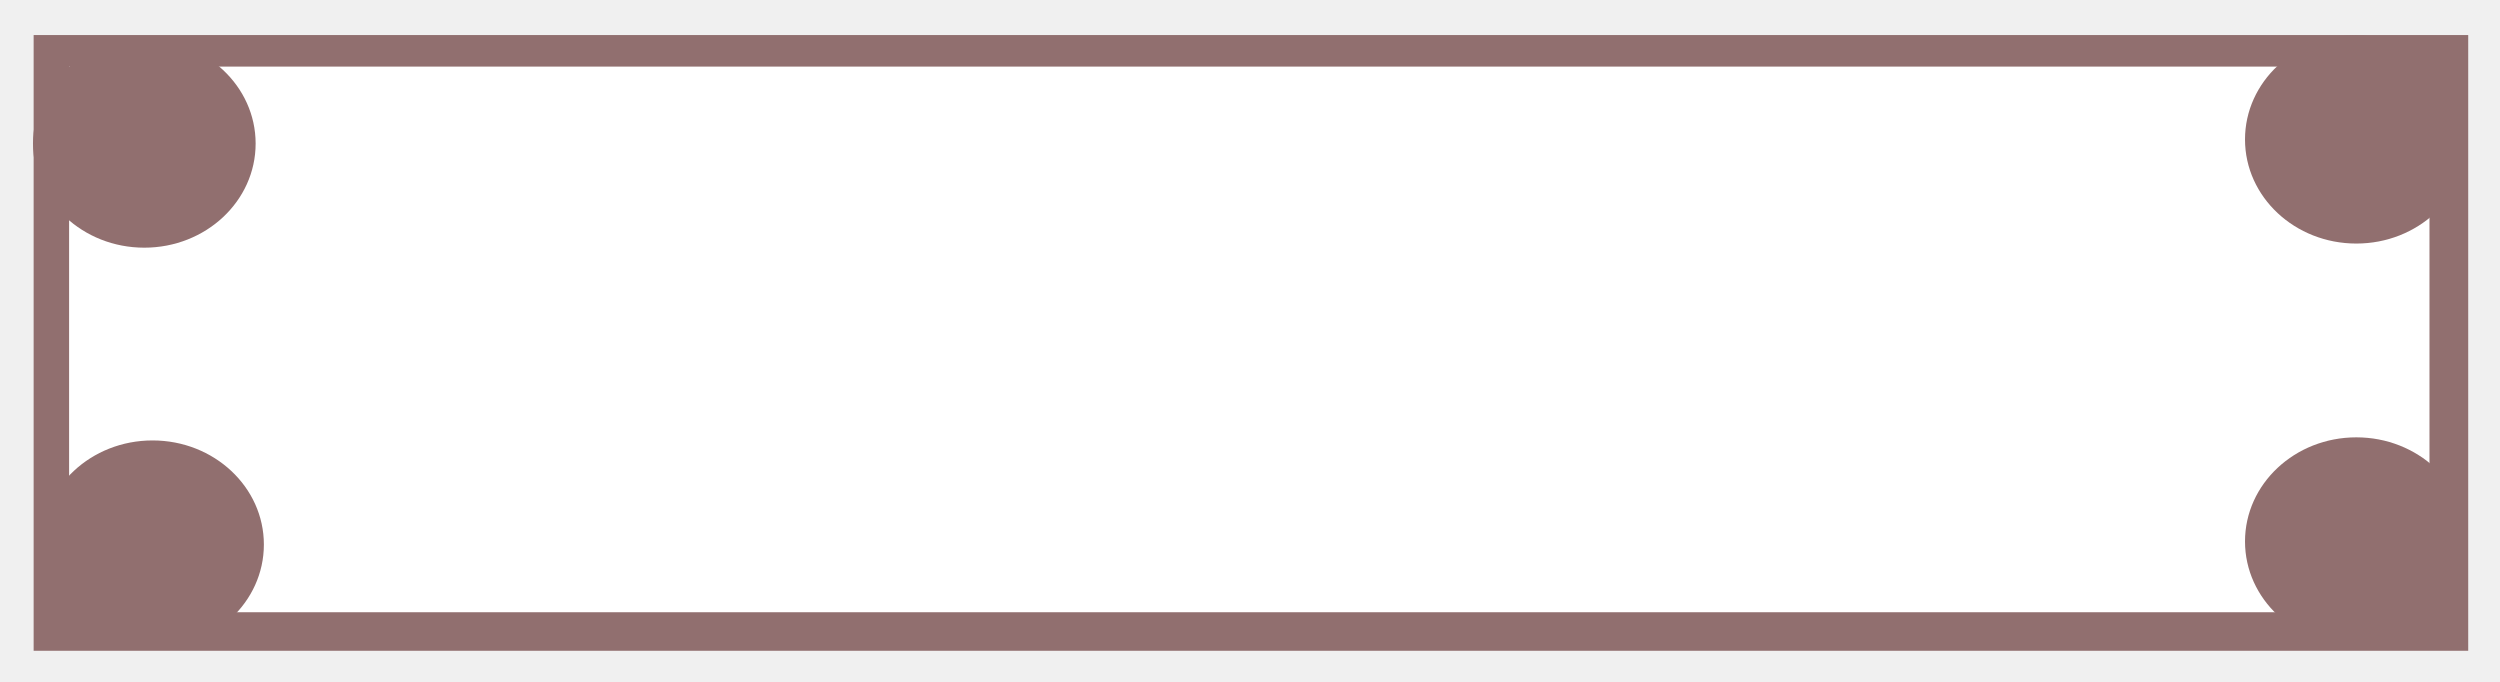
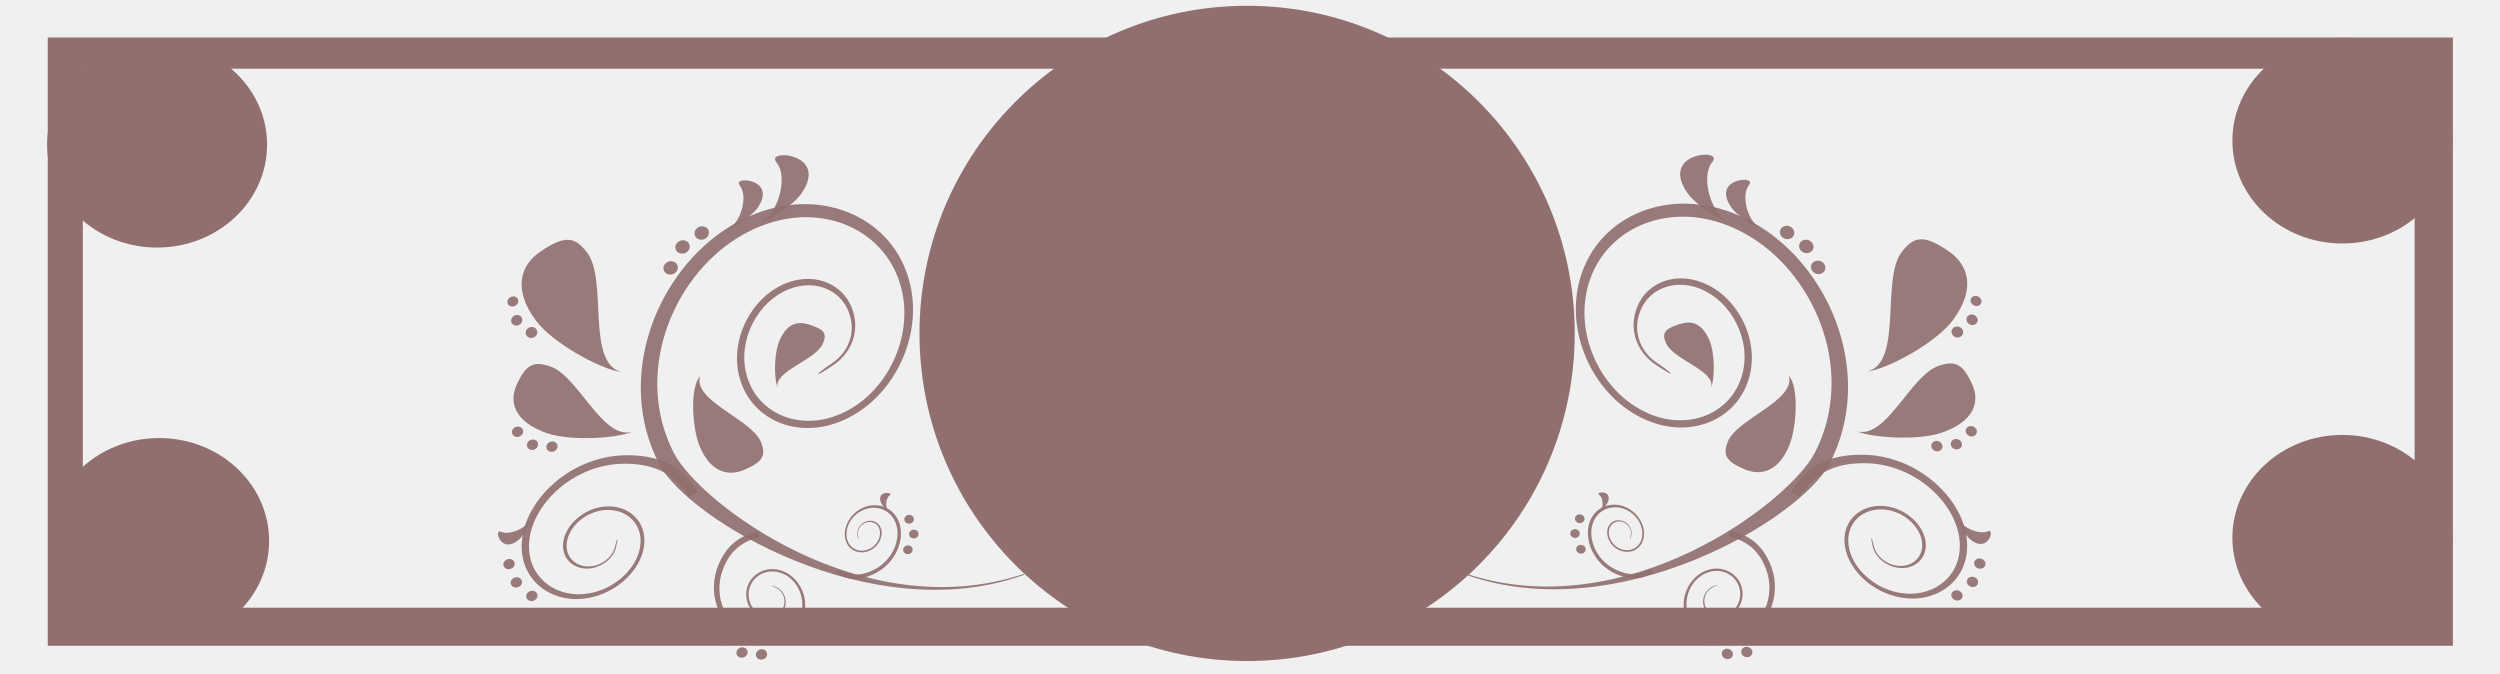
- <svg xmlns="http://www.w3.org/2000/svg" width="2450" height="668" id="svg4080" version="1.1">
+ <svg xmlns="http://www.w3.org/2000/svg" width="2480" height="668" id="svg4080" version="1.1">
  <defs id="defs4082" />
  <g id="layer1" transform="translate(0,-384.3622)">
-     <rect style="fill:#916f6f;fill-opacity:1;stroke:#000000;stroke-width:0;stroke-miterlimit:4;stroke-opacity:1;stroke-dasharray:none" id="rect4088" width="2385.893" height="603.408" x="32.959" y="418.712" />
-     <rect style="fill:#ffffff;fill-opacity:1;stroke:#000000;stroke-width:0;stroke-miterlimit:4;stroke-opacity:1;stroke-dasharray:none" id="rect4088-9" width="2313.162" height="534.718" x="67.724" y="449.633" />
-     <path style="fill:none;stroke:#000000;stroke-width:0;stroke-miterlimit:4;stroke-opacity:1;stroke-dasharray:none" id="path4113" d="m 163.645,559.914 a 64.65,77.782 0 1 1 -129.3,0 64.65,77.782 0 1 1 129.3,0 z" transform="translate(0,384.3622)" />
-     <path style="fill:#916f6f;fill-opacity:1;stroke:#000000;stroke-width:0;stroke-miterlimit:4;stroke-opacity:1;stroke-dasharray:none" id="path4117" d="m 307.086,551.832 a 135.36,136.371 0 1 1 -270.721,0 135.36,136.371 0 1 1 270.721,0 z" transform="matrix(0.8059702,0,0,0.7481481,11.0966,505.1595)" />
-     <path style="fill:#916f6f;fill-opacity:1;stroke:#000000;stroke-width:0;stroke-miterlimit:4;stroke-opacity:1;stroke-dasharray:none" id="path4117-0" d="m 307.086,551.832 a 135.36,136.371 0 1 1 -270.721,0 135.36,136.371 0 1 1 270.721,0 z" transform="matrix(0.8059702,0,0,0.7481481,3.015378,112.2101)" />
-     <path style="fill:#916f6f;fill-opacity:1;stroke:#000000;stroke-width:0;stroke-miterlimit:4;stroke-opacity:1;stroke-dasharray:none" id="path4117-1" d="m 307.086,551.832 a 135.36,136.371 0 1 1 -270.721,0 135.36,136.371 0 1 1 270.721,0 z" transform="matrix(0.8059702,0,0,0.7481481,2170.803,502.129)" />
-     <path style="fill:#916f6f;fill-opacity:1;stroke:#000000;stroke-width:0;stroke-miterlimit:4;stroke-opacity:1;stroke-dasharray:none" id="path4117-7" d="m 307.086,551.832 a 135.36,136.371 0 1 1 -270.721,0 135.36,136.371 0 1 1 270.721,0 z" transform="matrix(0.8059702,0,0,0.7481481,2170.803,108.1695)" />
+     <path style="fill:#916f6f;fill-opacity:1;stroke:#000000;stroke-width:0;stroke-miterlimit:4;stroke-opacity:1;stroke-dasharray:none" d="m 47.389,421.563 0,603.406 2385.875,0 0,-603.406 -2385.875,0 z m 34.75,30.938 2313.156,0 0,534.719 -2313.156,0 0,-534.719 z" id="rect4088" />
+     <path style="fill:none;stroke:#000000;stroke-width:0;stroke-miterlimit:4;stroke-opacity:1;stroke-dasharray:none" id="path4113" d="m 163.645,559.914 a 64.65,77.782 0 1 1 -129.3,0 64.65,77.782 0 1 1 129.3,0 z" transform="translate(14.42012,387.2193)" />
+     <path style="fill:#916f6f;fill-opacity:1;stroke:#000000;stroke-width:0;stroke-miterlimit:4;stroke-opacity:1;stroke-dasharray:none" id="path4117-0" d="m 307.086,551.832 a 135.36,136.371 0 1 1 -270.721,0 135.36,136.371 0 1 1 270.721,0 z" transform="matrix(0.8059702,0,0,0.7481481,17.4355,115.0673)" />
+     <path style="fill:#916f6f;fill-opacity:1;stroke:#000000;stroke-width:0;stroke-miterlimit:4;stroke-opacity:1;stroke-dasharray:none" id="path4117-1" d="m 307.086,551.832 a 135.36,136.371 0 1 1 -270.721,0 135.36,136.371 0 1 1 270.721,0 z" transform="matrix(0.8059702,0,0,0.7481481,2185.223,504.9862)" />
+     <path style="fill:#916f6f;fill-opacity:1;stroke:#000000;stroke-width:0;stroke-miterlimit:4;stroke-opacity:1;stroke-dasharray:none" id="path4117-7" d="m 307.086,551.832 a 135.36,136.371 0 1 1 -270.721,0 135.36,136.371 0 1 1 270.721,0 z" transform="matrix(0.8059702,0,0,0.7481481,2185.223,111.0267)" />
+     <path style="fill:#916f6f;fill-opacity:1;stroke:#000000;stroke-width:0;stroke-miterlimit:4;stroke-opacity:1;stroke-dasharray:none" id="path4117" d="m 307.086,551.832 a 135.36,136.371 0 1 1 -270.721,0 135.36,136.371 0 1 1 270.721,0 z" transform="matrix(0.8059702,0,0,0.7481481,19.45581,508.0775)" />
+     <path style="fill:#916f6f;fill-opacity:1;stroke:#000000;stroke-width:0;stroke-miterlimit:4;stroke-opacity:1;stroke-dasharray:none" id="path4117-0-7" d="m 307.086,551.832 a 135.36,136.371 0 1 1 -270.721,0 135.36,136.371 0 1 1 270.721,0 z" transform="matrix(2.400997,0,0,2.383212,824.8179,-600.0244)" />
+     <g id="g2929" transform="matrix(0.8878068,-0.273225,0.3430081,0.8420555,1238.1,572.6931)" style="fill:#916f6f;fill-opacity:0.912">
+       <path clip-rule="evenodd" d="m 333.939,314.365 c -14.306,-20.307 -12.968,-49.422 8.743,-70.298 21.711,-20.876 58.151,-20.413 80.524,9.802 22.731,30.705 21.658,83.69 -12.16,116.276 -33.831,32.599 -89.995,30.387 -122.767,-17.326 -31.977,-46.561 -28.188,-123.548 20.836,-170.679 48.972,-47.077 131.681,-47.104 183.779,20.611 54.071,70.272 53.475,194.297 -25.791,270.754 -50.667,48.892 -278.093,105.467 -407.165,-0.967 l -0.053,-1.497 C 197.29,579.371 410.86,501.734 456.745,457.478 c 71.795,-69.238 72.629,-181.607 23.79,-245.52 -47.223,-61.794 -122.515,-61.94 -167.142,-19.035 -44.667,42.944 -48.018,113.097 -18.849,155.432 29.831,43.289 80.842,45.223 111.547,15.644 30.692,-29.579 31.725,-77.676 11.114,-105.599 -20.307,-27.513 -53.449,-27.976 -73.199,-8.981 -19.75,19.008 -20.969,45.051 -7.935,63.516 13.154,18.651 12.332,21.962 -2.133,1.431 z" id="path5" style="fill:#916f6f;fill-opacity:0.912;fill-rule:evenodd" />
+       <path clip-rule="evenodd" d="m 475.926,574.535 c -2.027,12.372 6.12,27.499 20.585,32.136 14.452,4.623 30.864,-3.643 34.374,-22.241 3.563,-18.902 -8.557,-42.653 -31.089,-49.992 -22.611,-7.352 -47.753,6.067 -52.124,35.01 -4.252,28.215 14.544,62.244 47.236,72.629 32.546,10.345 69.927,-7.974 78.67,-49.952 9.06,-43.607 -18.293,-99.652 -71.093,-117.044 -33.924,-11.18 -60.549,-5.484 -85.677,16.068 l 6.848,7.974 c 22.823,-19.432 46.932,-24.559 77.65,-14.452 47.832,15.723 72.775,66.43 64.682,106.023 -7.829,38.269 -41.832,55.012 -71.504,45.567 -29.791,-9.471 -46.879,-40.507 -42.958,-66.178 4.014,-26.281 26.85,-38.428 47.369,-31.751 20.452,6.65 31.486,28.201 28.281,45.382 -3.166,16.916 -18.094,24.453 -31.235,20.24 -13.18,-4.212 -20.585,-17.988 -18.73,-29.248 1.868,-11.364 0.755,-12.689 -1.285,-0.172 z" id="path7" style="fill:#916f6f;fill-opacity:0.912;fill-rule:evenodd" />
+       <path clip-rule="evenodd" d="m 300.122,565.091 c -8.093,1.113 -15.988,9.127 -16.147,19.088 -0.172,9.948 8.08,18.651 20.32,17.273 12.438,-1.404 24.969,-13.591 25.287,-29.129 0.331,-15.578 -12.743,-28.758 -31.592,-25.923 -18.399,2.755 -36.056,21.101 -36.374,43.594 -0.318,22.399 18.108,42.295 45.912,39.686 28.877,-2.702 58.641,-30.652 59.542,-67.093 0.583,-23.419 -7.961,-39.01 -26.122,-50.614 l -3.669,5.828 c 16.399,10.571 24.122,24.691 23.605,45.885 -0.808,33.023 -27.698,58.429 -53.899,60.973 -25.3,2.464 -42.123,-15.631 -41.832,-36.056 0.305,-20.492 16.425,-37.182 33.155,-39.673 17.127,-2.543 28.983,9.431 28.691,23.578 -0.291,14.107 -11.643,25.181 -22.956,26.466 -11.127,1.285 -18.638,-6.623 -18.492,-15.684 0.159,-9.06 7.352,-16.359 14.703,-17.366 7.431,-1.021 8.052,-1.962 -0.132,-0.835 z" id="path9" style="fill:#916f6f;fill-opacity:0.912;fill-rule:evenodd" />
+       <path clip-rule="evenodd" d="m 240.645,485.309 c 3.378,-4.583 3.192,-12.399 -1.735,-17.26 -4.914,-4.848 -13.286,-4.888 -18.545,1.907 -5.338,6.915 -5.312,19.035 2.331,26.665 7.67,7.643 20.638,7.405 28.374,-3.418 7.55,-10.544 6.928,-28.201 -4.212,-39.156 -11.087,-10.902 -30.043,-11.206 -42.242,3.987 -12.663,15.776 -13.101,44.11 4.755,62.059 11.471,11.524 23.459,14.717 38.096,11.18 l -1.139,-4.649 c -13.273,3.166 -24.122,0.252 -34.507,-10.173 -16.187,-16.24 -15.869,-41.911 -4.411,-56.27 11.061,-13.882 28.321,-13.63 38.428,-3.682 10.147,9.974 10.69,26.069 3.802,35.659 -7.047,9.802 -18.823,10.001 -25.777,3.073 -6.941,-6.915 -6.981,-17.922 -2.133,-24.214 4.769,-6.199 12.385,-6.173 16.863,-1.749 4.477,4.424 4.649,11.538 1.576,15.71 -3.1,4.212 -2.927,4.981 0.477,0.331 z" id="path11" style="fill:#916f6f;fill-opacity:0.912;fill-rule:evenodd" />
+       <path clip-rule="evenodd" d="m 379.878,355.8 c 7.484,-7.961 18.015,-35.301 17.339,-50.76 -1.02,-23.313 -13.22,-25.817 -25.088,-25.473 -15.896,0.45 -19.684,4.49 -19.101,16.24 0.979,19.484 37.896,44.215 26.85,59.992 z" id="path13" style="fill:#916f6f;fill-opacity:0.912;fill-rule:evenodd" />
+       <path clip-rule="evenodd" d="m 461.713,368.715 c 5.616,15.339 -13.14,56.866 -28.029,73.543 -22.055,24.691 -41.381,21.658 -53.396,10.544 -15.922,-14.743 -16.333,-22.505 -5.63,-34.825 18.002,-20.73 84.42,-20.97 87.055,-49.263 z" id="path15" style="fill:#916f6f;fill-opacity:0.912;fill-rule:evenodd" />
+       <path clip-rule="evenodd" d="m 464.72,188.897 c -9.219,-5.709 -26.426,-29.248 -29.791,-44.15 -5.02,-22.214 4.451,-32.215 15.578,-34.864 14.809,-3.51 31.486,4.226 21.936,10.306 -18.982,12.081 -22.413,56.375 -7.723,68.709 z" id="path17" style="fill:#916f6f;fill-opacity:0.912;fill-rule:evenodd" />
+       <path clip-rule="evenodd" d="m 493.954,205.786 c -6.597,-4.12 -18.889,-21.088 -21.3,-31.844 -3.576,-16.015 3.192,-23.234 11.14,-25.141 10.584,-2.53 22.505,3.047 15.67,7.431 -13.563,8.715 -16.015,40.666 -5.51,49.554 z" id="path19" style="fill:#916f6f;fill-opacity:0.912;fill-rule:evenodd" />
+       <path clip-rule="evenodd" d="m 572.809,573.37 c -1.616,4.689 -0.768,18.147 2.517,24.559 4.928,9.643 11.445,10.478 16.266,8.093 6.398,-3.139 9.961,-10.888 4.716,-10.279 -10.491,1.231 -25.102,-13.751 -23.499,-22.373 z" id="path21" style="fill:#916f6f;fill-opacity:0.912;fill-rule:evenodd" />
+       <path clip-rule="evenodd" d="m 219.12,449.756 c 3.033,-0.45 10.08,-4.53 12.557,-7.842 3.576,-4.808 2.292,-8.146 -0.132,-9.907 -3.219,-2.331 -8.093,-2.265 -6.438,0.119 3.325,4.819 -0.782,16.093 -5.987,17.63 z" id="path23" style="fill:#916f6f;fill-opacity:0.912;fill-rule:evenodd" />
+       <path clip-rule="evenodd" d="m 541.601,389.749 c 21.79,3.881 79.849,-8.266 105.202,-26.108 37.765,-26.559 37.169,-54.442 24.069,-73.517 -17.498,-25.473 -28.162,-27.486 -47.091,-14.399 -31.751,21.95 -43.103,115.337 -82.18,114.024 z" id="path25" style="fill:#916f6f;fill-opacity:0.912;fill-rule:evenodd" />
+       <path clip-rule="evenodd" d="m 506.671,448.815 c 13.127,12.359 58.416,29.884 83.942,28.89 38.11,-1.484 50.23,-21.075 49.687,-40.136 -0.715,-25.353 -7.193,-31.46 -26.122,-30.824 -31.672,1.086 -81.398,60.363 -107.507,42.07 z" id="path27" style="fill:#916f6f;fill-opacity:0.912;fill-rule:evenodd" />
+       <path clip-rule="evenodd" d="m 510.419,218.275 c 0,-4.159 3.365,-7.524 7.511,-7.524 4.146,0 7.511,3.365 7.511,7.524 0,4.159 -3.365,7.524 -7.511,7.524 -4.146,0 -7.511,-3.363 -7.511,-7.524 z" id="path29" style="fill:#916f6f;fill-opacity:0.912;fill-rule:evenodd" />
+       <path clip-rule="evenodd" d="m 523.851,239.072 c 0,-4.159 3.365,-7.524 7.511,-7.524 4.146,0 7.511,3.365 7.511,7.524 0,4.159 -3.365,7.524 -7.511,7.524 -4.146,0 -7.511,-3.363 -7.511,-7.524 z" id="path31" style="fill:#916f6f;fill-opacity:0.912;fill-rule:evenodd" />
+       <path clip-rule="evenodd" d="m 527.189,264.824 c 0,-4.159 3.365,-7.524 7.511,-7.524 4.146,0 7.511,3.365 7.511,7.524 0,4.159 -3.365,7.524 -7.511,7.524 -4.146,0 -7.511,-3.366 -7.511,-7.524 z" id="path33" style="fill:#916f6f;fill-opacity:0.912;fill-rule:evenodd" />
+       <path clip-rule="evenodd" d="m 332.561,631.707 c 2.212,2.345 2.106,6.04 -0.225,8.239 -2.331,2.199 -6.014,2.093 -8.226,-0.265 -2.212,-2.345 -2.119,-6.027 0.212,-8.226 2.345,-2.212 6.027,-2.093 8.239,0.252 z" id="path35" style="fill:#916f6f;fill-opacity:0.912;fill-rule:evenodd" />
+       <path clip-rule="evenodd" d="m 312.506,640.488 c 2.212,2.345 2.106,6.04 -0.225,8.239 -2.331,2.199 -6.014,2.08 -8.226,-0.265 -2.212,-2.345 -2.119,-6.027 0.225,-8.239 2.331,-2.198 6.014,-2.08 8.226,0.265 z" id="path37" style="fill:#916f6f;fill-opacity:0.912;fill-rule:evenodd" />
+       <path clip-rule="evenodd" d="m 292.385,636.209 c 2.212,2.345 2.119,6.027 -0.212,8.226 -2.346,2.212 -6.027,2.093 -8.239,-0.252 -2.212,-2.345 -2.106,-6.04 0.225,-8.239 2.333,-2.198 6.014,-2.092 8.226,0.265 z" id="path39" style="fill:#916f6f;fill-opacity:0.912;fill-rule:evenodd" />
+       <path clip-rule="evenodd" d="m 624.642,481.693 c 2.212,2.345 2.106,6.04 -0.225,8.239 -2.331,2.199 -6.014,2.093 -8.226,-0.265 -2.212,-2.345 -2.119,-6.027 0.212,-8.226 2.345,-2.212 6.027,-2.093 8.239,0.252 z" id="path41" style="fill:#916f6f;fill-opacity:0.912;fill-rule:evenodd" />
+       <path clip-rule="evenodd" d="m 604.587,490.474 c 2.212,2.345 2.106,6.04 -0.225,8.239 -2.331,2.199 -6.014,2.08 -8.226,-0.265 -2.212,-2.345 -2.119,-6.027 0.225,-8.239 2.331,-2.198 6.014,-2.08 8.226,0.265 z" id="path43" style="fill:#916f6f;fill-opacity:0.912;fill-rule:evenodd" />
+       <path clip-rule="evenodd" d="m 584.466,486.195 c 2.212,2.345 2.119,6.027 -0.212,8.226 -2.346,2.212 -6.027,2.093 -8.239,-0.252 -2.212,-2.345 -2.106,-6.04 0.225,-8.239 2.333,-2.198 6.014,-2.092 8.226,0.265 z" id="path45" style="fill:#916f6f;fill-opacity:0.912;fill-rule:evenodd" />
+       <path clip-rule="evenodd" d="m 186.693,488.064 c -2.636,0.901 -5.471,-0.424 -6.332,-2.967 -0.861,-2.543 0.57,-5.325 3.206,-6.226 2.623,-0.901 5.457,0.437 6.318,2.98 0.874,2.529 -0.556,5.31 -3.192,6.213 z" id="path47" style="fill:#916f6f;fill-opacity:0.912;fill-rule:evenodd" />
+       <path clip-rule="evenodd" d="m 187.171,469.705 c -2.636,0.887 -5.471,-0.437 -6.332,-2.98 -0.861,-2.53 0.57,-5.325 3.206,-6.213 2.623,-0.901 5.457,0.424 6.318,2.967 0.873,2.53 -0.558,5.325 -3.192,6.226 z" id="path49" style="fill:#916f6f;fill-opacity:0.912;fill-rule:evenodd" />
+       <path clip-rule="evenodd" d="m 197.833,455.729 c -2.636,0.901 -5.471,-0.437 -6.332,-2.967 -0.861,-2.543 0.57,-5.325 3.206,-6.226 2.623,-0.901 5.457,0.424 6.318,2.967 0.874,2.545 -0.556,5.325 -3.192,6.226 z" id="path51" style="fill:#916f6f;fill-opacity:0.912;fill-rule:evenodd" />
+       <path clip-rule="evenodd" d="m 679.031,345.243 c 3.007,0.795 4.901,3.894 4.265,6.954 -0.649,3.073 -3.629,4.967 -6.663,4.199 -3.06,-0.755 -4.994,-3.908 -4.318,-7.007 0.69,-3.086 3.696,-4.941 6.716,-4.146 z" id="path53" style="fill:#916f6f;fill-opacity:0.912;fill-rule:evenodd" />
+       <path clip-rule="evenodd" d="m 667.64,363.469 c 3.113,0.742 5.073,3.908 4.385,7.074 -0.689,3.192 -3.788,5.206 -6.941,4.504 -3.166,-0.715 -5.166,-3.934 -4.438,-7.153 0.729,-3.207 3.868,-5.179 6.994,-4.424 z" id="path55" style="fill:#916f6f;fill-opacity:0.912;fill-rule:evenodd" />
+       <path clip-rule="evenodd" d="m 648.181,371.31 c 3.259,0.729 5.285,3.974 4.53,7.246 -0.755,3.298 -4.027,5.418 -7.338,4.716 -3.325,-0.715 -5.391,-4 -4.596,-7.325 0.795,-3.312 4.12,-5.39 7.405,-4.636 z" id="path57" style="fill:#916f6f;fill-opacity:0.912;fill-rule:evenodd" />
+       <path clip-rule="evenodd" d="m 577.26,621.506 c 3.06,1.099 4.702,4.438 3.669,7.444 -1.046,3.007 -4.371,4.557 -7.431,3.444 -3.06,-1.099 -4.702,-4.424 -3.669,-7.444 1.033,-3.007 4.358,-4.543 7.431,-3.444 z" id="path59" style="fill:#916f6f;fill-opacity:0.912;fill-rule:evenodd" />
+       <path clip-rule="evenodd" d="m 562.583,638.316 c 3.06,1.099 4.702,4.438 3.669,7.444 -1.046,3.007 -4.358,4.543 -7.431,3.444 -3.06,-1.099 -4.702,-4.438 -3.669,-7.444 1.033,-3.007 4.358,-4.557 7.431,-3.444 z" id="path61" style="fill:#916f6f;fill-opacity:0.912;fill-rule:evenodd" />
+       <path clip-rule="evenodd" d="m 541.72,647.457 c 3.06,1.113 4.702,4.438 3.669,7.458 -1.033,3.007 -4.358,4.543 -7.431,3.444 -3.06,-1.099 -4.702,-4.438 -3.669,-7.444 1.046,-3.007 4.371,-4.557 7.431,-3.457 z" id="path63" style="fill:#916f6f;fill-opacity:0.912;fill-rule:evenodd" />
+     </g>
+     <g id="g2929-4" transform="matrix(-0.8878068,-0.273225,-0.3430081,0.8420555,1230.829,573.2094)" style="fill:#916f6f;fill-opacity:0.912">
+       <path clip-rule="evenodd" d="m 333.939,314.365 c -14.306,-20.307 -12.968,-49.422 8.743,-70.298 21.711,-20.876 58.151,-20.413 80.524,9.802 22.731,30.705 21.658,83.69 -12.16,116.276 -33.831,32.599 -89.995,30.387 -122.767,-17.326 -31.977,-46.561 -28.188,-123.548 20.836,-170.679 48.972,-47.077 131.681,-47.104 183.779,20.611 54.071,70.272 53.475,194.297 -25.791,270.754 -50.667,48.892 -278.093,105.467 -407.165,-0.967 l -0.053,-1.497 C 197.29,579.371 410.86,501.734 456.745,457.478 c 71.795,-69.238 72.629,-181.607 23.79,-245.52 -47.223,-61.794 -122.515,-61.94 -167.142,-19.035 -44.667,42.944 -48.018,113.097 -18.849,155.432 29.831,43.289 80.842,45.223 111.547,15.644 30.692,-29.579 31.725,-77.676 11.114,-105.599 -20.307,-27.513 -53.449,-27.976 -73.199,-8.981 -19.75,19.008 -20.969,45.051 -7.935,63.516 13.154,18.651 12.332,21.962 -2.133,1.431 z" id="path5-7" style="fill:#916f6f;fill-opacity:0.912;fill-rule:evenodd" />
+       <path clip-rule="evenodd" d="m 475.926,574.535 c -2.027,12.372 6.12,27.499 20.585,32.136 14.452,4.623 30.864,-3.643 34.374,-22.241 3.563,-18.902 -8.557,-42.653 -31.089,-49.992 -22.611,-7.352 -47.753,6.067 -52.124,35.01 -4.252,28.215 14.544,62.244 47.236,72.629 32.546,10.345 69.927,-7.974 78.67,-49.952 9.06,-43.607 -18.293,-99.652 -71.093,-117.044 -33.924,-11.18 -60.549,-5.484 -85.677,16.068 l 6.848,7.974 c 22.823,-19.432 46.932,-24.559 77.65,-14.452 47.832,15.723 72.775,66.43 64.682,106.023 -7.829,38.269 -41.832,55.012 -71.504,45.567 -29.791,-9.471 -46.879,-40.507 -42.958,-66.178 4.014,-26.281 26.85,-38.428 47.369,-31.751 20.452,6.65 31.486,28.201 28.281,45.382 -3.166,16.916 -18.094,24.453 -31.235,20.24 -13.18,-4.212 -20.585,-17.988 -18.73,-29.248 1.868,-11.364 0.755,-12.689 -1.285,-0.172 z" id="path7-2" style="fill:#916f6f;fill-opacity:0.912;fill-rule:evenodd" />
+       <path clip-rule="evenodd" d="m 300.122,565.091 c -8.093,1.113 -15.988,9.127 -16.147,19.088 -0.172,9.948 8.08,18.651 20.32,17.273 12.438,-1.404 24.969,-13.591 25.287,-29.129 0.331,-15.578 -12.743,-28.758 -31.592,-25.923 -18.399,2.755 -36.056,21.101 -36.374,43.594 -0.318,22.399 18.108,42.295 45.912,39.686 28.877,-2.702 58.641,-30.652 59.542,-67.093 0.583,-23.419 -7.961,-39.01 -26.122,-50.614 l -3.669,5.828 c 16.399,10.571 24.122,24.691 23.605,45.885 -0.808,33.023 -27.698,58.429 -53.899,60.973 -25.3,2.464 -42.123,-15.631 -41.832,-36.056 0.305,-20.492 16.425,-37.182 33.155,-39.673 17.127,-2.543 28.983,9.431 28.691,23.578 -0.291,14.107 -11.643,25.181 -22.956,26.466 -11.127,1.285 -18.638,-6.623 -18.492,-15.684 0.159,-9.06 7.352,-16.359 14.703,-17.366 7.431,-1.021 8.052,-1.962 -0.132,-0.835 z" id="path9-2" style="fill:#916f6f;fill-opacity:0.912;fill-rule:evenodd" />
+       <path clip-rule="evenodd" d="m 240.645,485.309 c 3.378,-4.583 3.192,-12.399 -1.735,-17.26 -4.914,-4.848 -13.286,-4.888 -18.545,1.907 -5.338,6.915 -5.312,19.035 2.331,26.665 7.67,7.643 20.638,7.405 28.374,-3.418 7.55,-10.544 6.928,-28.201 -4.212,-39.156 -11.087,-10.902 -30.043,-11.206 -42.242,3.987 -12.663,15.776 -13.101,44.11 4.755,62.059 11.471,11.524 23.459,14.717 38.096,11.18 l -1.139,-4.649 c -13.273,3.166 -24.122,0.252 -34.507,-10.173 -16.187,-16.24 -15.869,-41.911 -4.411,-56.27 11.061,-13.882 28.321,-13.63 38.428,-3.682 10.147,9.974 10.69,26.069 3.802,35.659 -7.047,9.802 -18.823,10.001 -25.777,3.073 -6.941,-6.915 -6.981,-17.922 -2.133,-24.214 4.769,-6.199 12.385,-6.173 16.863,-1.749 4.477,4.424 4.649,11.538 1.576,15.71 -3.1,4.212 -2.927,4.981 0.477,0.331 z" id="path11-3" style="fill:#916f6f;fill-opacity:0.912;fill-rule:evenodd" />
+       <path clip-rule="evenodd" d="m 379.878,355.8 c 7.484,-7.961 18.015,-35.301 17.339,-50.76 -1.02,-23.313 -13.22,-25.817 -25.088,-25.473 -15.896,0.45 -19.684,4.49 -19.101,16.24 0.979,19.484 37.896,44.215 26.85,59.992 z" id="path13-0" style="fill:#916f6f;fill-opacity:0.912;fill-rule:evenodd" />
+       <path clip-rule="evenodd" d="m 461.713,368.715 c 5.616,15.339 -13.14,56.866 -28.029,73.543 -22.055,24.691 -41.381,21.658 -53.396,10.544 -15.922,-14.743 -16.333,-22.505 -5.63,-34.825 18.002,-20.73 84.42,-20.97 87.055,-49.263 z" id="path15-0" style="fill:#916f6f;fill-opacity:0.912;fill-rule:evenodd" />
+       <path clip-rule="evenodd" d="m 464.72,188.897 c -9.219,-5.709 -26.426,-29.248 -29.791,-44.15 -5.02,-22.214 4.451,-32.215 15.578,-34.864 14.809,-3.51 31.486,4.226 21.936,10.306 -18.982,12.081 -22.413,56.375 -7.723,68.709 z" id="path17-4" style="fill:#916f6f;fill-opacity:0.912;fill-rule:evenodd" />
+       <path clip-rule="evenodd" d="m 493.954,205.786 c -6.597,-4.12 -18.889,-21.088 -21.3,-31.844 -3.576,-16.015 3.192,-23.234 11.14,-25.141 10.584,-2.53 22.505,3.047 15.67,7.431 -13.563,8.715 -16.015,40.666 -5.51,49.554 z" id="path19-6" style="fill:#916f6f;fill-opacity:0.912;fill-rule:evenodd" />
+       <path clip-rule="evenodd" d="m 572.809,573.37 c -1.616,4.689 -0.768,18.147 2.517,24.559 4.928,9.643 11.445,10.478 16.266,8.093 6.398,-3.139 9.961,-10.888 4.716,-10.279 -10.491,1.231 -25.102,-13.751 -23.499,-22.373 z" id="path21-0" style="fill:#916f6f;fill-opacity:0.912;fill-rule:evenodd" />
+       <path clip-rule="evenodd" d="m 219.12,449.756 c 3.033,-0.45 10.08,-4.53 12.557,-7.842 3.576,-4.808 2.292,-8.146 -0.132,-9.907 -3.219,-2.331 -8.093,-2.265 -6.438,0.119 3.325,4.819 -0.782,16.093 -5.987,17.63 z" id="path23-6" style="fill:#916f6f;fill-opacity:0.912;fill-rule:evenodd" />
+       <path clip-rule="evenodd" d="m 541.601,389.749 c 21.79,3.881 79.849,-8.266 105.202,-26.108 37.765,-26.559 37.169,-54.442 24.069,-73.517 -17.498,-25.473 -28.162,-27.486 -47.091,-14.399 -31.751,21.95 -43.103,115.337 -82.18,114.024 z" id="path25-3" style="fill:#916f6f;fill-opacity:0.912;fill-rule:evenodd" />
+       <path clip-rule="evenodd" d="m 506.671,448.815 c 13.127,12.359 58.416,29.884 83.942,28.89 38.11,-1.484 50.23,-21.075 49.687,-40.136 -0.715,-25.353 -7.193,-31.46 -26.122,-30.824 -31.672,1.086 -81.398,60.363 -107.507,42.07 z" id="path27-4" style="fill:#916f6f;fill-opacity:0.912;fill-rule:evenodd" />
+       <path clip-rule="evenodd" d="m 510.419,218.275 c 0,-4.159 3.365,-7.524 7.511,-7.524 4.146,0 7.511,3.365 7.511,7.524 0,4.159 -3.365,7.524 -7.511,7.524 -4.146,0 -7.511,-3.363 -7.511,-7.524 z" id="path29-3" style="fill:#916f6f;fill-opacity:0.912;fill-rule:evenodd" />
+       <path clip-rule="evenodd" d="m 523.851,239.072 c 0,-4.159 3.365,-7.524 7.511,-7.524 4.146,0 7.511,3.365 7.511,7.524 0,4.159 -3.365,7.524 -7.511,7.524 -4.146,0 -7.511,-3.363 -7.511,-7.524 z" id="path31-7" style="fill:#916f6f;fill-opacity:0.912;fill-rule:evenodd" />
+       <path clip-rule="evenodd" d="m 527.189,264.824 c 0,-4.159 3.365,-7.524 7.511,-7.524 4.146,0 7.511,3.365 7.511,7.524 0,4.159 -3.365,7.524 -7.511,7.524 -4.146,0 -7.511,-3.366 -7.511,-7.524 z" id="path33-6" style="fill:#916f6f;fill-opacity:0.912;fill-rule:evenodd" />
+       <path clip-rule="evenodd" d="m 332.561,631.707 c 2.212,2.345 2.106,6.04 -0.225,8.239 -2.331,2.199 -6.014,2.093 -8.226,-0.265 -2.212,-2.345 -2.119,-6.027 0.212,-8.226 2.345,-2.212 6.027,-2.093 8.239,0.252 z" id="path35-3" style="fill:#916f6f;fill-opacity:0.912;fill-rule:evenodd" />
+       <path clip-rule="evenodd" d="m 312.506,640.488 c 2.212,2.345 2.106,6.04 -0.225,8.239 -2.331,2.199 -6.014,2.08 -8.226,-0.265 -2.212,-2.345 -2.119,-6.027 0.225,-8.239 2.331,-2.198 6.014,-2.08 8.226,0.265 z" id="path37-1" style="fill:#916f6f;fill-opacity:0.912;fill-rule:evenodd" />
+       <path clip-rule="evenodd" d="m 292.385,636.209 c 2.212,2.345 2.119,6.027 -0.212,8.226 -2.346,2.212 -6.027,2.093 -8.239,-0.252 -2.212,-2.345 -2.106,-6.04 0.225,-8.239 2.333,-2.198 6.014,-2.092 8.226,0.265 z" id="path39-3" style="fill:#916f6f;fill-opacity:0.912;fill-rule:evenodd" />
+       <path clip-rule="evenodd" d="m 624.642,481.693 c 2.212,2.345 2.106,6.04 -0.225,8.239 -2.331,2.199 -6.014,2.093 -8.226,-0.265 -2.212,-2.345 -2.119,-6.027 0.212,-8.226 2.345,-2.212 6.027,-2.093 8.239,0.252 z" id="path41-0" style="fill:#916f6f;fill-opacity:0.912;fill-rule:evenodd" />
+       <path clip-rule="evenodd" d="m 604.587,490.474 c 2.212,2.345 2.106,6.04 -0.225,8.239 -2.331,2.199 -6.014,2.08 -8.226,-0.265 -2.212,-2.345 -2.119,-6.027 0.225,-8.239 2.331,-2.198 6.014,-2.08 8.226,0.265 z" id="path43-6" style="fill:#916f6f;fill-opacity:0.912;fill-rule:evenodd" />
+       <path clip-rule="evenodd" d="m 584.466,486.195 c 2.212,2.345 2.119,6.027 -0.212,8.226 -2.346,2.212 -6.027,2.093 -8.239,-0.252 -2.212,-2.345 -2.106,-6.04 0.225,-8.239 2.333,-2.198 6.014,-2.092 8.226,0.265 z" id="path45-1" style="fill:#916f6f;fill-opacity:0.912;fill-rule:evenodd" />
+       <path clip-rule="evenodd" d="m 186.693,488.064 c -2.636,0.901 -5.471,-0.424 -6.332,-2.967 -0.861,-2.543 0.57,-5.325 3.206,-6.226 2.623,-0.901 5.457,0.437 6.318,2.98 0.874,2.529 -0.556,5.31 -3.192,6.213 z" id="path47-7" style="fill:#916f6f;fill-opacity:0.912;fill-rule:evenodd" />
+       <path clip-rule="evenodd" d="m 187.171,469.705 c -2.636,0.887 -5.471,-0.437 -6.332,-2.98 -0.861,-2.53 0.57,-5.325 3.206,-6.213 2.623,-0.901 5.457,0.424 6.318,2.967 0.873,2.53 -0.558,5.325 -3.192,6.226 z" id="path49-5" style="fill:#916f6f;fill-opacity:0.912;fill-rule:evenodd" />
+       <path clip-rule="evenodd" d="m 197.833,455.729 c -2.636,0.901 -5.471,-0.437 -6.332,-2.967 -0.861,-2.543 0.57,-5.325 3.206,-6.226 2.623,-0.901 5.457,0.424 6.318,2.967 0.874,2.545 -0.556,5.325 -3.192,6.226 z" id="path51-1" style="fill:#916f6f;fill-opacity:0.912;fill-rule:evenodd" />
+       <path clip-rule="evenodd" d="m 679.031,345.243 c 3.007,0.795 4.901,3.894 4.265,6.954 -0.649,3.073 -3.629,4.967 -6.663,4.199 -3.06,-0.755 -4.994,-3.908 -4.318,-7.007 0.69,-3.086 3.696,-4.941 6.716,-4.146 z" id="path53-9" style="fill:#916f6f;fill-opacity:0.912;fill-rule:evenodd" />
+       <path clip-rule="evenodd" d="m 667.64,363.469 c 3.113,0.742 5.073,3.908 4.385,7.074 -0.689,3.192 -3.788,5.206 -6.941,4.504 -3.166,-0.715 -5.166,-3.934 -4.438,-7.153 0.729,-3.207 3.868,-5.179 6.994,-4.424 z" id="path55-6" style="fill:#916f6f;fill-opacity:0.912;fill-rule:evenodd" />
+       <path clip-rule="evenodd" d="m 648.181,371.31 c 3.259,0.729 5.285,3.974 4.53,7.246 -0.755,3.298 -4.027,5.418 -7.338,4.716 -3.325,-0.715 -5.391,-4 -4.596,-7.325 0.795,-3.312 4.12,-5.39 7.405,-4.636 z" id="path57-3" style="fill:#916f6f;fill-opacity:0.912;fill-rule:evenodd" />
+       <path clip-rule="evenodd" d="m 577.26,621.506 c 3.06,1.099 4.702,4.438 3.669,7.444 -1.046,3.007 -4.371,4.557 -7.431,3.444 -3.06,-1.099 -4.702,-4.424 -3.669,-7.444 1.033,-3.007 4.358,-4.543 7.431,-3.444 z" id="path59-2" style="fill:#916f6f;fill-opacity:0.912;fill-rule:evenodd" />
+       <path clip-rule="evenodd" d="m 562.583,638.316 c 3.06,1.099 4.702,4.438 3.669,7.444 -1.046,3.007 -4.358,4.543 -7.431,3.444 -3.06,-1.099 -4.702,-4.438 -3.669,-7.444 1.033,-3.007 4.358,-4.557 7.431,-3.444 z" id="path61-5" style="fill:#916f6f;fill-opacity:0.912;fill-rule:evenodd" />
+       <path clip-rule="evenodd" d="m 541.72,647.457 c 3.06,1.113 4.702,4.438 3.669,7.458 -1.033,3.007 -4.358,4.543 -7.431,3.444 -3.06,-1.099 -4.702,-4.438 -3.669,-7.444 1.046,-3.007 4.371,-4.557 7.431,-3.457 z" id="path63-0" style="fill:#916f6f;fill-opacity:0.912;fill-rule:evenodd" />
+     </g>
  </g>
</svg>
